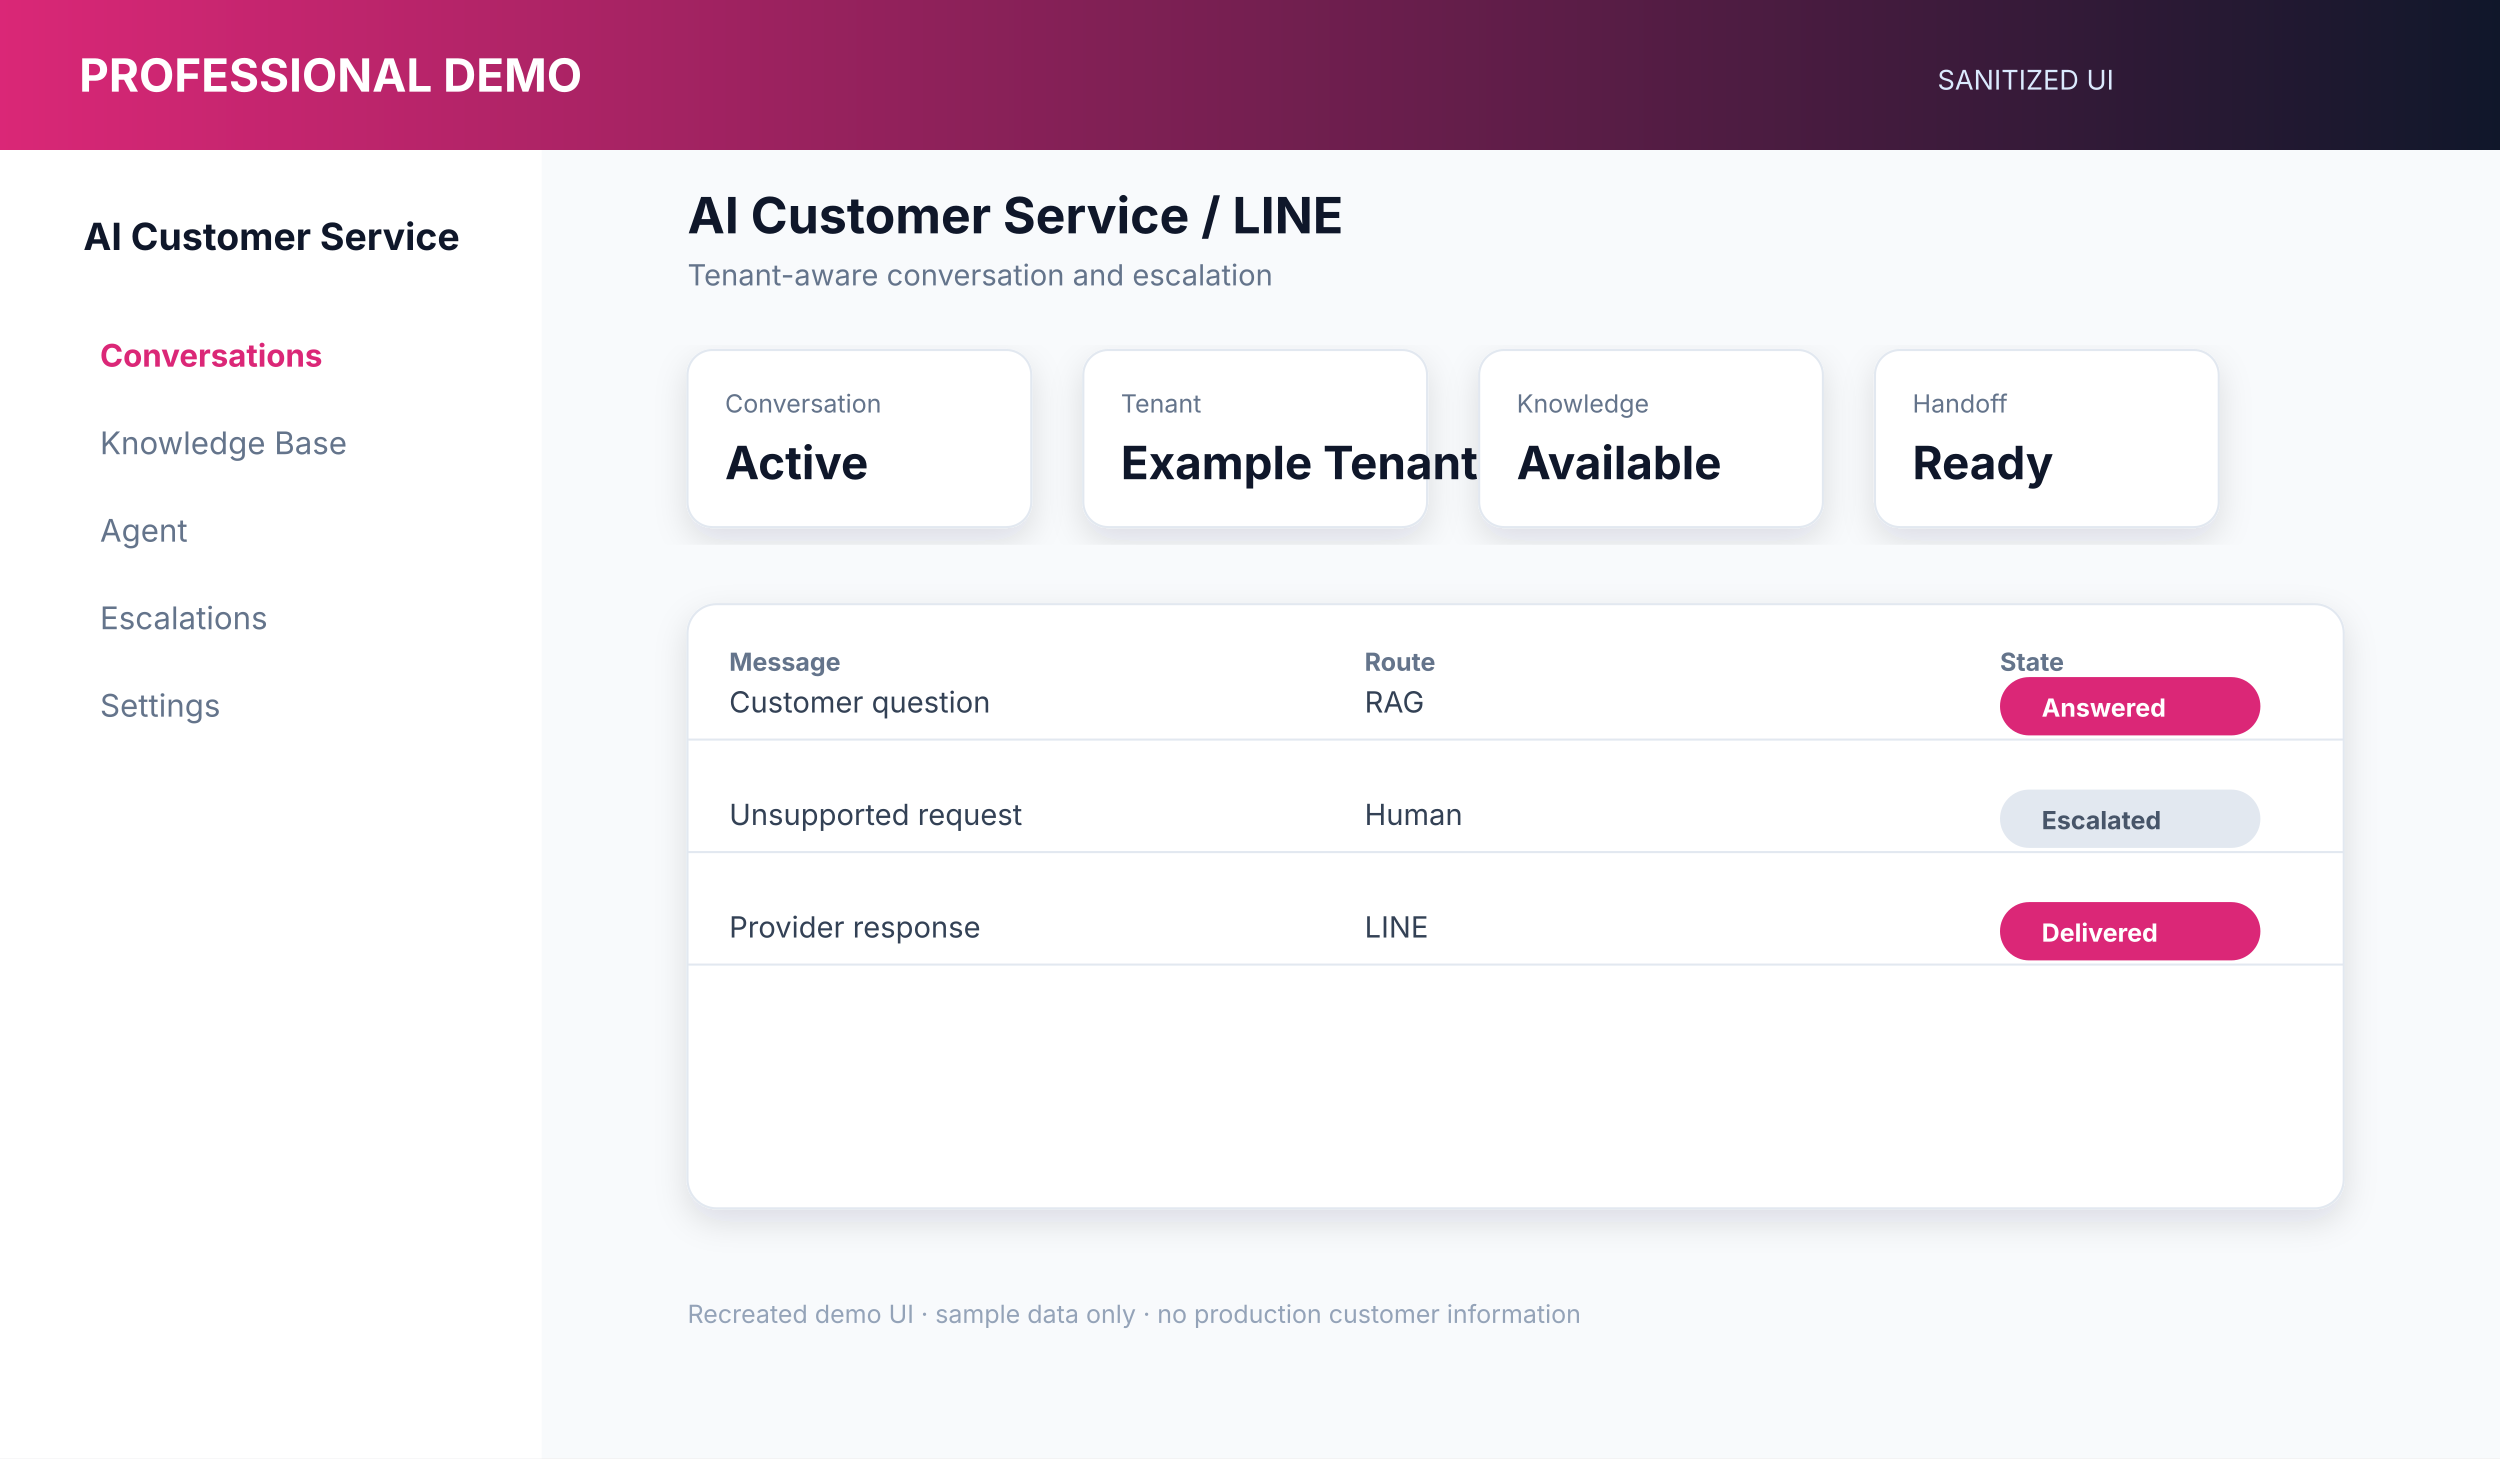
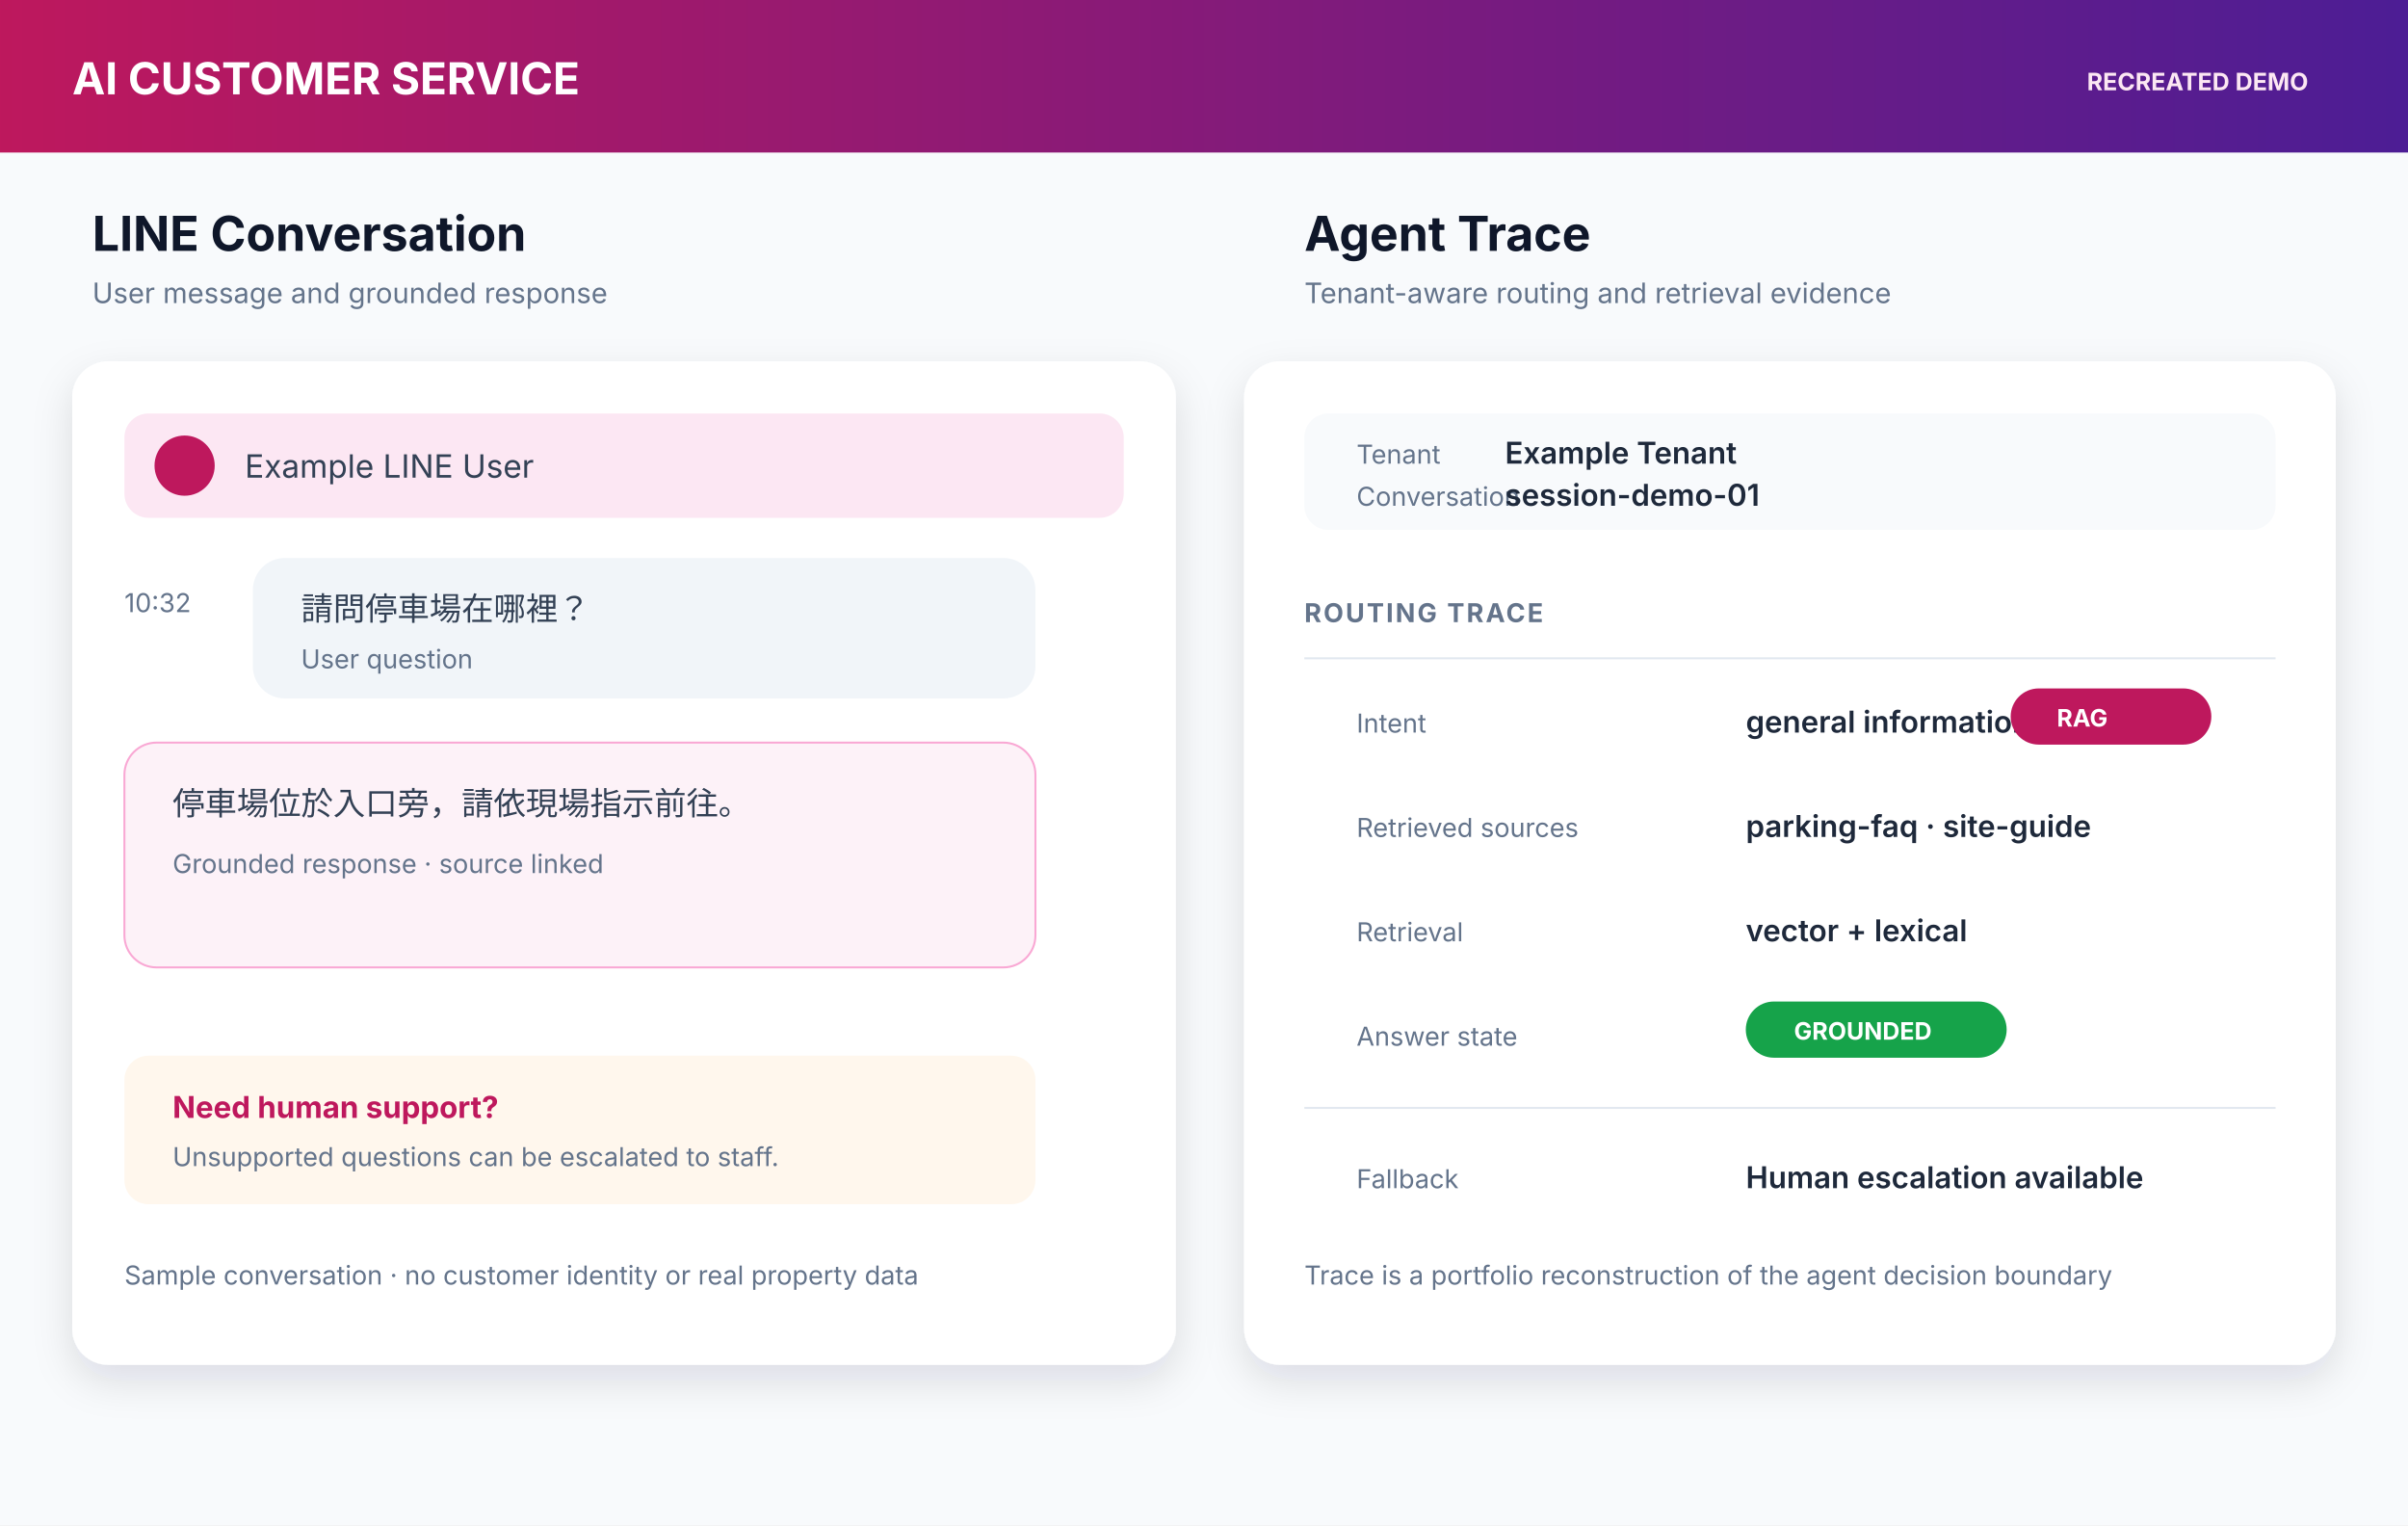
- <svg xmlns="http://www.w3.org/2000/svg" width="1200" height="700" viewBox="0 0 1200 700" role="img" aria-labelledby="title desc">
+ <svg xmlns="http://www.w3.org/2000/svg" width="1200" height="760" viewBox="0 0 1200 760" role="img" aria-labelledby="title desc">
  <defs>
    <linearGradient id="top" x1="0" y1="0" x2="1" y2="0">
-       <stop offset="0" stop-color="#db2777" />
-       <stop offset="1" stop-color="#0f172a" />
+       <stop stop-color="#be185d" />
+       <stop offset="1" stop-color="#4c1d95" />
    </linearGradient>
    <filter id="shadow">
-       <feDropShadow dx="0" dy="6" stdDeviation="8" flood-color="#0f172a" flood-opacity=".12" />
+       <feDropShadow dx="0" dy="8" stdDeviation="10" flood-color="#0f172a" flood-opacity=".12" />
    </filter>
    <style>
- body{font-family:Inter,Segoe UI,Arial,sans-serif}.title{font:700 24px Inter,Segoe UI,Arial,sans-serif;fill:#0f172a}.sub{font:400 14px Inter,Segoe UI,Arial,sans-serif;fill:#64748b}.menu{font:400 15px Inter,Segoe UI,Arial,sans-serif;fill:#64748b}.menuActive{font:700 15px Inter,Segoe UI,Arial,sans-serif;fill:#db2777}.card{fill:#fff;stroke:#e2e8f0;filter:url(#shadow)}.label{font:400 12px Inter,Segoe UI,Arial,sans-serif;fill:#64748b}.value{font:700 22px Inter,Segoe UI,Arial,sans-serif;fill:#0f172a}.table{fill:#fff;stroke:#e2e8f0;filter:url(#shadow)}.head{font:700 12px Inter,Segoe UI,Arial,sans-serif;fill:#64748b}.row{font:400 14px Inter,Segoe UI,Arial,sans-serif;fill:#334155}.pillLight{font:700 12px Inter,Segoe UI,Arial,sans-serif;fill:#fff}.pillDark{font:700 12px Inter,Segoe UI,Arial,sans-serif;fill:#475569}.foot{font:400 12px Inter,Segoe UI,Arial,sans-serif;fill:#94a3b8}</style>
+ .t{font:700 24px Inter,Segoe UI,Arial,sans-serif;fill:#0f172a}.s{font:400 14px Inter,Segoe UI,Arial,sans-serif;fill:#64748b}.h{font:700 13px Inter,Segoe UI,Arial,sans-serif;fill:#64748b;letter-spacing:1px}.chat{font:400 16px Inter,Segoe UI,Arial,sans-serif;fill:#334155}.trace{font:600 15px Inter,Segoe UI,Arial,sans-serif;fill:#1e293b}.small{font:400 13px Inter,Segoe UI,Arial,sans-serif;fill:#64748b}.pill{font:700 12px Inter,Segoe UI,Arial,sans-serif;fill:#fff}.key{font:700 15px Inter,Segoe UI,Arial,sans-serif;fill:#be185d}
+ </style>
  </defs>
-   <rect width="1200" height="700" fill="#f8fafc" />
-   <rect width="1200" height="72" fill="url(#top)" />
-   <text x="38" y="44" style="font:700 22px Inter,Segoe UI,Arial,sans-serif;fill:#fff">PROFESSIONAL DEMO</text>
-   <text x="930" y="43" style="font:400 13px Inter,Segoe UI,Arial,sans-serif;fill:#dbeafe">SANITIZED UI</text>
-   <rect x="0" y="72" width="260" height="628" fill="#fff" />
-   <text x="40" y="120" style="font:700 18px Inter,Segoe UI,Arial,sans-serif;fill:#0f172a">AI Customer Service</text>
-   <text x="48" y="176" class="menuActive">Conversations</text>
-   <text x="48" y="218" class="menu">Knowledge Base</text>
-   <text x="48" y="260" class="menu">Agent</text>
-   <text x="48" y="302" class="menu">Escalations</text>
-   <text x="48" y="344" class="menu">Settings</text>
-   <text x="330" y="112" class="title">AI Customer Service / LINE</text>
-   <text x="330" y="137" class="sub">Tenant-aware conversation and escalation</text>
-   <g>
-     <rect x="330" y="168" width="165" height="85" rx="12" class="card" />
-     <text x="348" y="198" class="label">Conversation</text>
-     <text x="348" y="230" class="value">Active</text>
-   </g>
-   <g>
-     <rect x="520" y="168" width="165" height="85" rx="12" class="card" />
-     <text x="538" y="198" class="label">Tenant</text>
-     <text x="538" y="230" class="value">Example Tenant</text>
-   </g>
-   <g>
-     <rect x="710" y="168" width="165" height="85" rx="12" class="card" />
-     <text x="728" y="198" class="label">Knowledge</text>
-     <text x="728" y="230" class="value">Available</text>
-   </g>
-   <g>
-     <rect x="900" y="168" width="165" height="85" rx="12" class="card" />
-     <text x="918" y="198" class="label">Handoff</text>
-     <text x="918" y="230" class="value">Ready</text>
-   </g>
-   <rect x="330" y="290" width="795" height="290" rx="14" class="table" />
-   <text x="350" y="322" class="head">Message</text>
-   <text x="655" y="322" class="head">Route</text>
-   <text x="960" y="322" class="head">State</text>
-   <g>
-     <line x1="330" y1="355" x2="1125" y2="355" stroke="#e2e8f0" />
-     <text x="350" y="342" class="row">Customer question</text>
-     <text x="655" y="342" class="row">RAG</text>
-     <rect x="960" y="325" width="125" height="28" rx="14" fill="#db2777" />
-     <text x="980" y="344" class="pillLight">Answered</text>
-   </g>
-   <g>
-     <line x1="330" y1="409" x2="1125" y2="409" stroke="#e2e8f0" />
-     <text x="350" y="396" class="row">Unsupported request</text>
-     <text x="655" y="396" class="row">Human</text>
-     <rect x="960" y="379" width="125" height="28" rx="14" fill="#e2e8f0" />
-     <text x="980" y="398" class="pillDark">Escalated</text>
-   </g>
-   <g>
-     <line x1="330" y1="463" x2="1125" y2="463" stroke="#e2e8f0" />
-     <text x="350" y="450" class="row">Provider response</text>
-     <text x="655" y="450" class="row">LINE</text>
-     <rect x="960" y="433" width="125" height="28" rx="14" fill="#db2777" />
-     <text x="980" y="452" class="pillLight">Delivered</text>
-   </g>
-   <text x="330" y="635" class="foot">Recreated demo UI · sample data only · no production customer information</text>
+   <rect width="1200" height="760" fill="#f8fafc" />
+   <rect width="1200" height="76" fill="url(#top)" />
+   <text x="36" y="47" style="font:700 22px Inter,Segoe UI,Arial,sans-serif;fill:#fff">AI CUSTOMER SERVICE</text>
+   <text x="1040" y="45" style="font:700 12px Inter,Segoe UI,Arial,sans-serif;fill:#fce7f3">RECREATED DEMO</text>
+   <text x="46" y="125" class="t">LINE Conversation</text>
+   <text x="46" y="151" class="s">User message and grounded response</text>
+   <text x="650" y="125" class="t">Agent Trace</text>
+   <text x="650" y="151" class="s">Tenant-aware routing and retrieval evidence</text>
+   <rect x="36" y="180" width="550" height="500" rx="18" fill="#fff" filter="url(#shadow)" />
+   <rect x="62" y="206" width="498" height="52" rx="12" fill="#fce7f3" />
+   <circle cx="92" cy="232" r="15" fill="#be185d" />
+   <text x="122" y="238" class="chat">Example LINE User</text>
+   <text x="62" y="305" class="small">10:32</text>
+   <rect x="126" y="278" width="390" height="70" rx="16" fill="#f1f5f9" />
+   <text x="150" y="309" class="chat">請問停車場在哪裡？</text>
+   <text x="150" y="333" class="small">User question</text>
+   <text x="62" y="397" class="small">10:32 · AI</text>
+   <rect x="62" y="370" width="454" height="112" rx="16" fill="#fdf2f8" stroke="#f9a8d4" />
+   <text x="86" y="406" class="chat">停車場位於入口旁，請依現場指示前往。</text>
+   <text x="86" y="435" class="small">Grounded response · source linked</text>
+   <rect x="62" y="526" width="454" height="74" rx="12" fill="#fff7ed" />
+   <text x="86" y="557" class="key">Need human support?</text>
+   <text x="86" y="581" class="small">Unsupported questions can be escalated to staff.</text>
+   <text x="62" y="640" class="small">Sample conversation · no customer identity or real property data</text>
+   <rect x="620" y="180" width="544" height="500" rx="18" fill="#fff" filter="url(#shadow)" />
+   <rect x="650" y="206" width="484" height="58" rx="12" fill="#f8fafc" />
+   <text x="676" y="231" class="small">Tenant</text>
+   <text x="750" y="231" class="trace">Example Tenant</text>
+   <text x="676" y="252" class="small">Conversation</text>
+   <text x="750" y="252" class="trace">session-demo-01</text>
+   <text x="650" y="310" class="h">ROUTING TRACE</text>
+   <line x1="650" y1="328" x2="1134" y2="328" stroke="#e2e8f0" />
+   <text x="676" y="365" class="small">Intent</text>
+   <text x="870" y="365" class="trace">general information</text>
+   <rect x="1002" y="343" width="100" height="28" rx="14" fill="#be185d" />
+   <text x="1025" y="362" class="pill">RAG</text>
+   <text x="676" y="417" class="small">Retrieved sources</text>
+   <text x="870" y="417" class="trace">parking-faq · site-guide</text>
+   <text x="676" y="469" class="small">Retrieval</text>
+   <text x="870" y="469" class="trace">vector + lexical</text>
+   <text x="676" y="521" class="small">Answer state</text>
+   <rect x="870" y="499" width="130" height="28" rx="14" fill="#16a34a" />
+   <text x="894" y="518" class="pill">GROUNDED</text>
+   <line x1="650" y1="552" x2="1134" y2="552" stroke="#e2e8f0" />
+   <text x="676" y="592" class="small">Fallback</text>
+   <text x="870" y="592" class="trace">Human escalation available</text>
+   <text x="650" y="640" class="small">Trace is a portfolio reconstruction of the agent decision boundary</text>
</svg>
